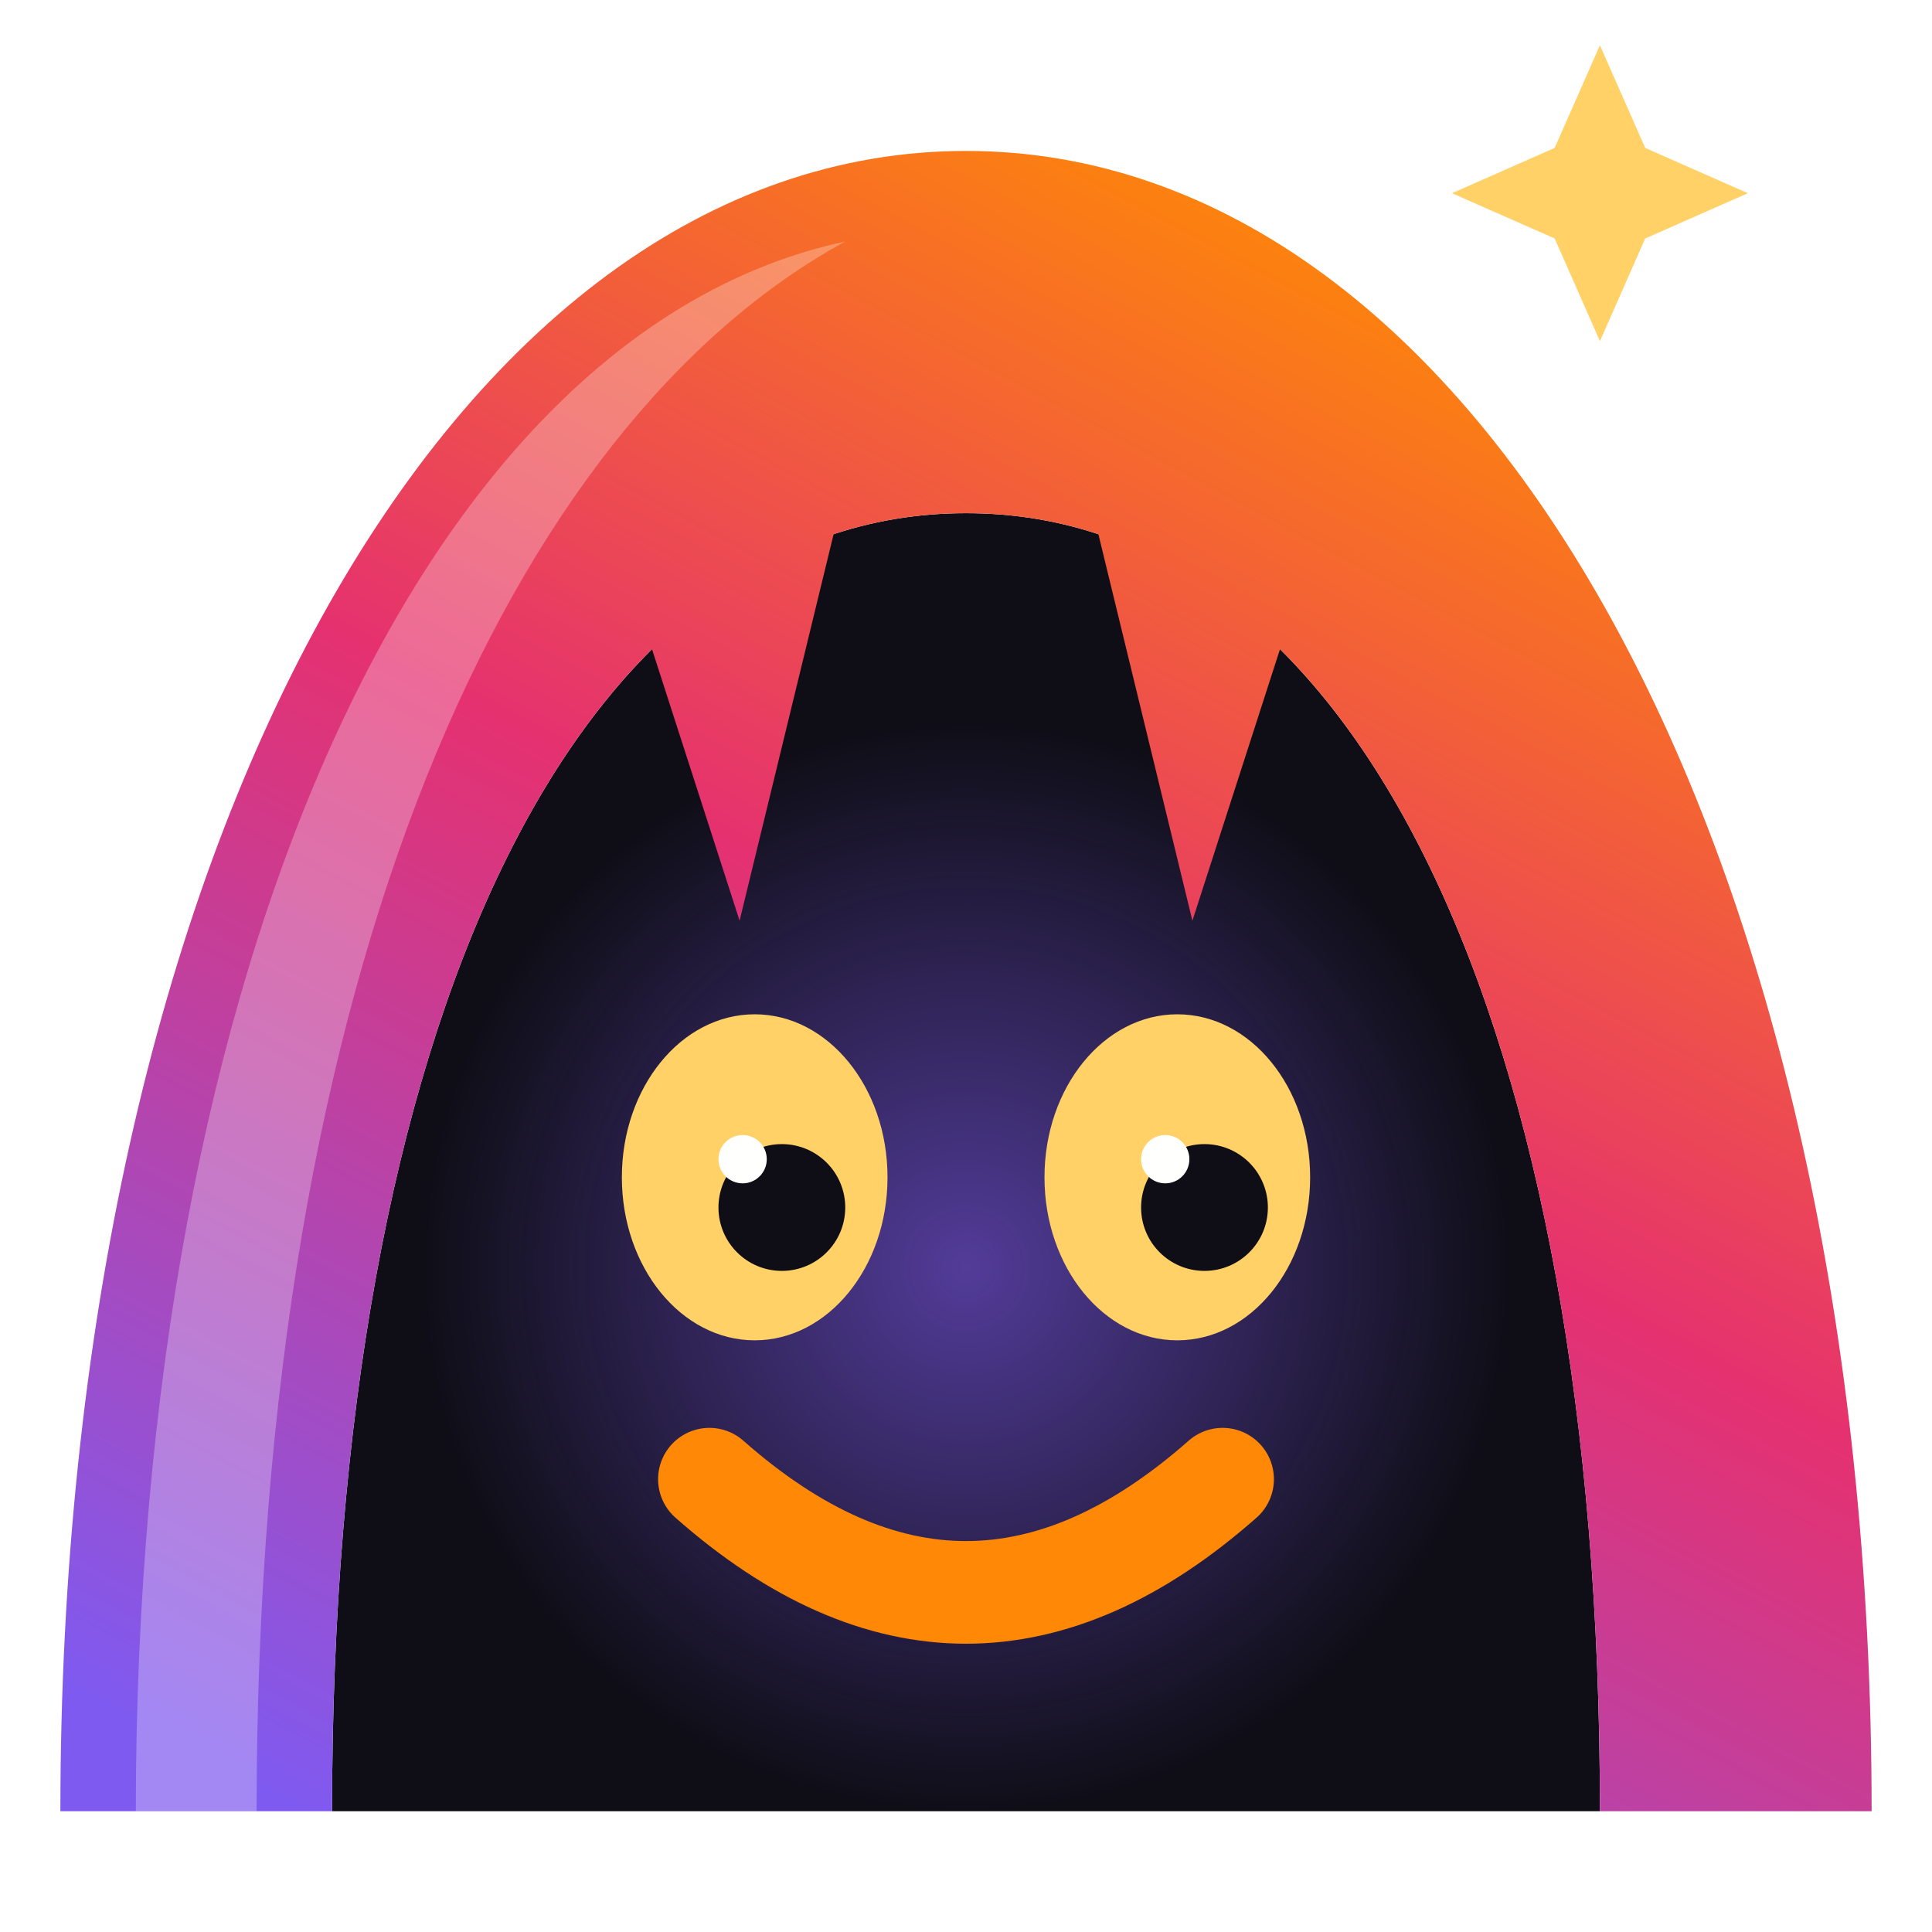
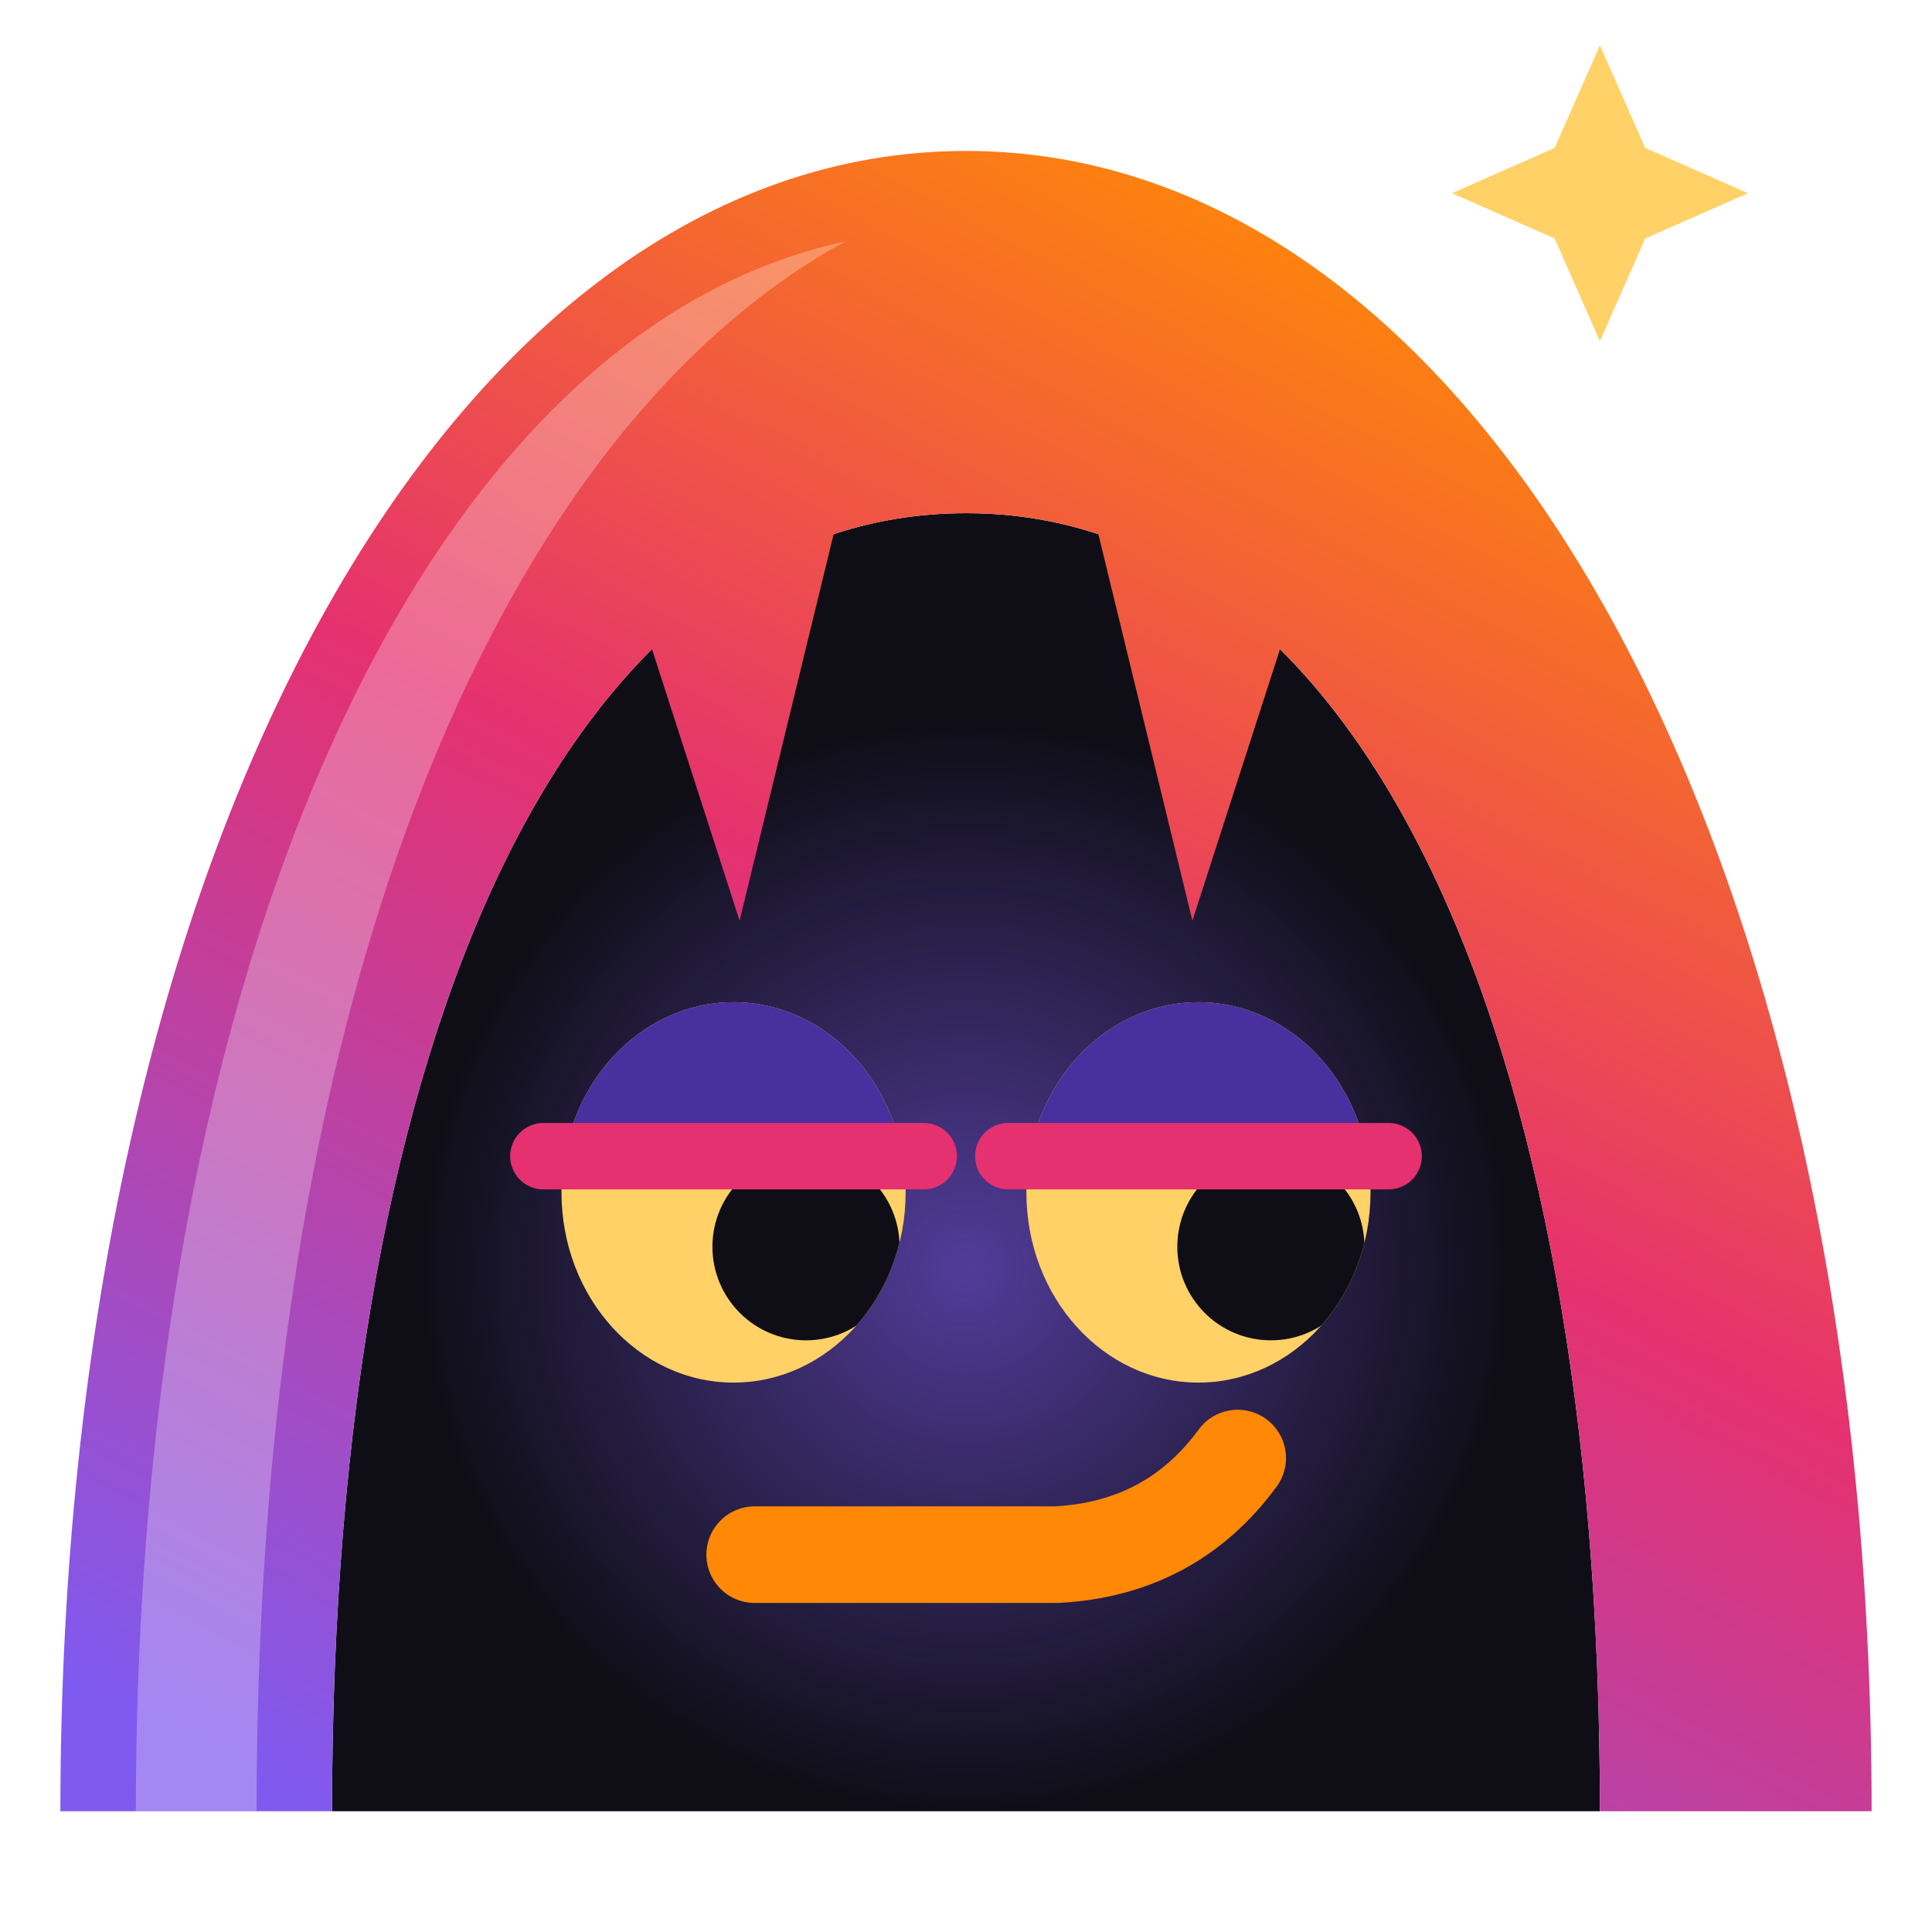
<svg xmlns="http://www.w3.org/2000/svg" viewBox="0 0 64 64" role="img" aria-label="MemeGrotto">
  <defs>
    <linearGradient id="mgcRock" gradientUnits="userSpaceOnUse" x1="10" y1="60" x2="40" y2="4">
      <stop offset="0" stop-color="#7f5af0" />
      <stop offset=".55" stop-color="#e53170" />
      <stop offset="1" stop-color="#ff8906" />
    </linearGradient>
    <radialGradient id="mgcGlow" gradientUnits="userSpaceOnUse" cx="32" cy="42" r="18">
      <stop offset="0" stop-color="#7f5af0" stop-opacity=".6" />
      <stop offset="1" stop-color="#7f5af0" stop-opacity="0" />
    </radialGradient>
+     <clipPath id="mgcEyeL">
+       <ellipse cx="24.3" cy="39.5" rx="5.7" ry="6.3" />
+     </clipPath>
+     <clipPath id="mgcEyeR">
+       <ellipse cx="39.7" cy="39.5" rx="5.7" ry="6.3" />
+     </clipPath>
  </defs>
  <path fill="#0f0e17" d="M11 60 C11 34 19 17 32 17 C45 17 53 34 53 60 Z" />
  <path fill="url(#mgcGlow)" d="M11 60 C11 34 19 17 32 17 C45 17 53 34 53 60 Z" />
  <path fill="url(#mgcRock)" fill-rule="evenodd" d="M2 60 C2 28 15 5 32 5 C49 5 62 28 62 60 Z M11 60 C11 34 19 17 32 17 C45 17 53 34 53 60 Z" />
  <path fill="url(#mgcRock)" d="M19.5 15 L24.5 30.5 L29 12 Z M35 12 L39.5 30.5 L44.5 15 Z" />
  <path fill="#fffffe" opacity=".28" d="M4.5 60 C4.5 32 14 11 28 8 C17 14 8.5 32 8.5 60 Z" />
-   <ellipse cx="25" cy="39" rx="4.4" ry="5.4" fill="#ffd166" />
-   <ellipse cx="39" cy="39" rx="4.4" ry="5.4" fill="#ffd166" />
-   <circle cx="25.9" cy="40" r="2.1" fill="#0f0e17" />
-   <circle cx="39.9" cy="40" r="2.1" fill="#0f0e17" />
-   <circle cx="24.6" cy="38.4" r=".8" fill="#fffffe" />
-   <circle cx="38.6" cy="38.4" r=".8" fill="#fffffe" />
-   <path d="M23.5 49 Q32 56.5 40.5 49" fill="none" stroke="#ff8906" stroke-width="3.4" stroke-linecap="round" />
+   <g clip-path="url(#mgcEyeL)">
+     <rect x="17.3" y="30" width="14" height="18" fill="#ffd166" />
+     <circle cx="26.7" cy="41.3" r="3.1" fill="#0f0e17" />
+     <path fill="#4a2f9e" d="M17.3 30 H31.3 V38.3 L17.3 38.3 Z" />
+   </g>
+   <path d="M18.0 38.30 L30.6 38.30" stroke="#e53170" stroke-width="2.2" stroke-linecap="round" />
+   <g clip-path="url(#mgcEyeR)">
+     <rect x="32.7" y="30" width="14" height="18" fill="#ffd166" />
+     <circle cx="42.1" cy="41.3" r="3.1" fill="#0f0e17" />
+     <path fill="#4a2f9e" d="M32.7 30 H46.7 V38.3 L32.7 38.3 Z" />
+   </g>
+   <path d="M33.4 38.30 L46.0 38.30" stroke="#e53170" stroke-width="2.2" stroke-linecap="round" />
+   <path d="M25 51.5 L35 51.5 Q38.8 51.3 41 48.3" fill="none" stroke="#ff8906" stroke-width="3.2" stroke-linecap="round" stroke-linejoin="round" />
  <path fill="#ffd166" d="M53 1.5 l1.5 3.4 3.4 1.5 -3.4 1.5 L53 11.3 l-1.5-3.4 -3.4-1.5 3.4-1.5Z" />
</svg>
